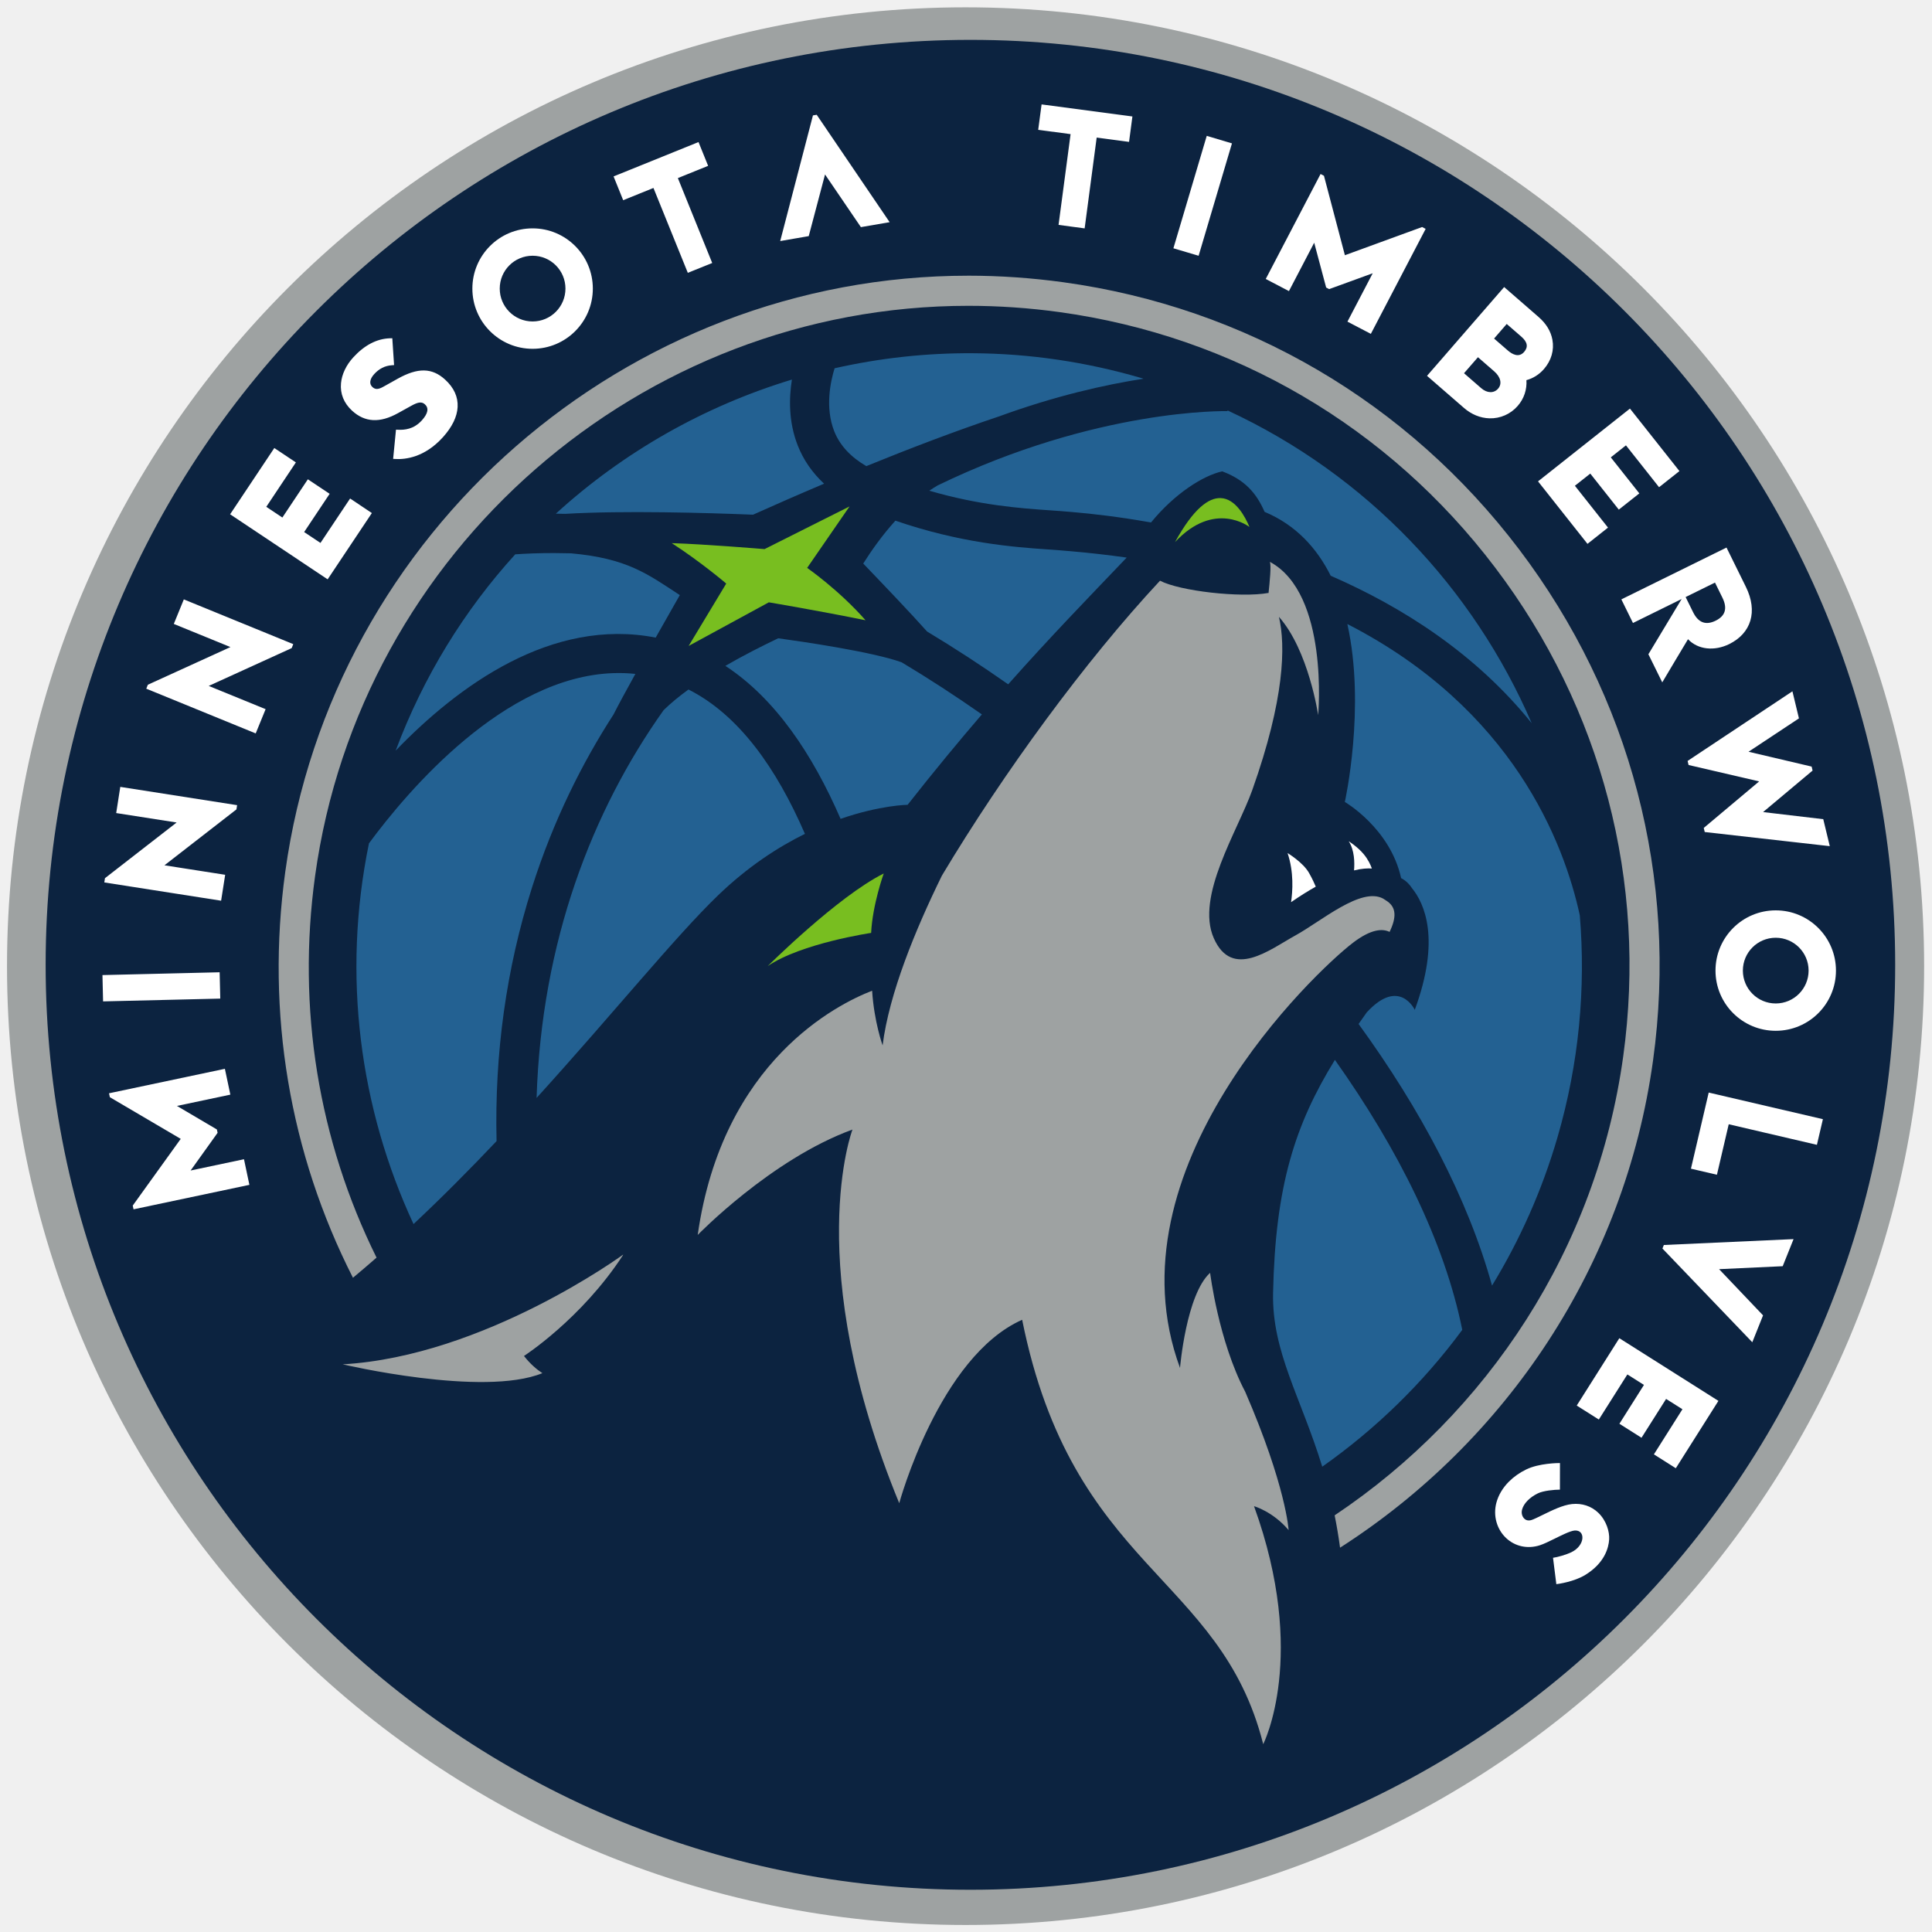
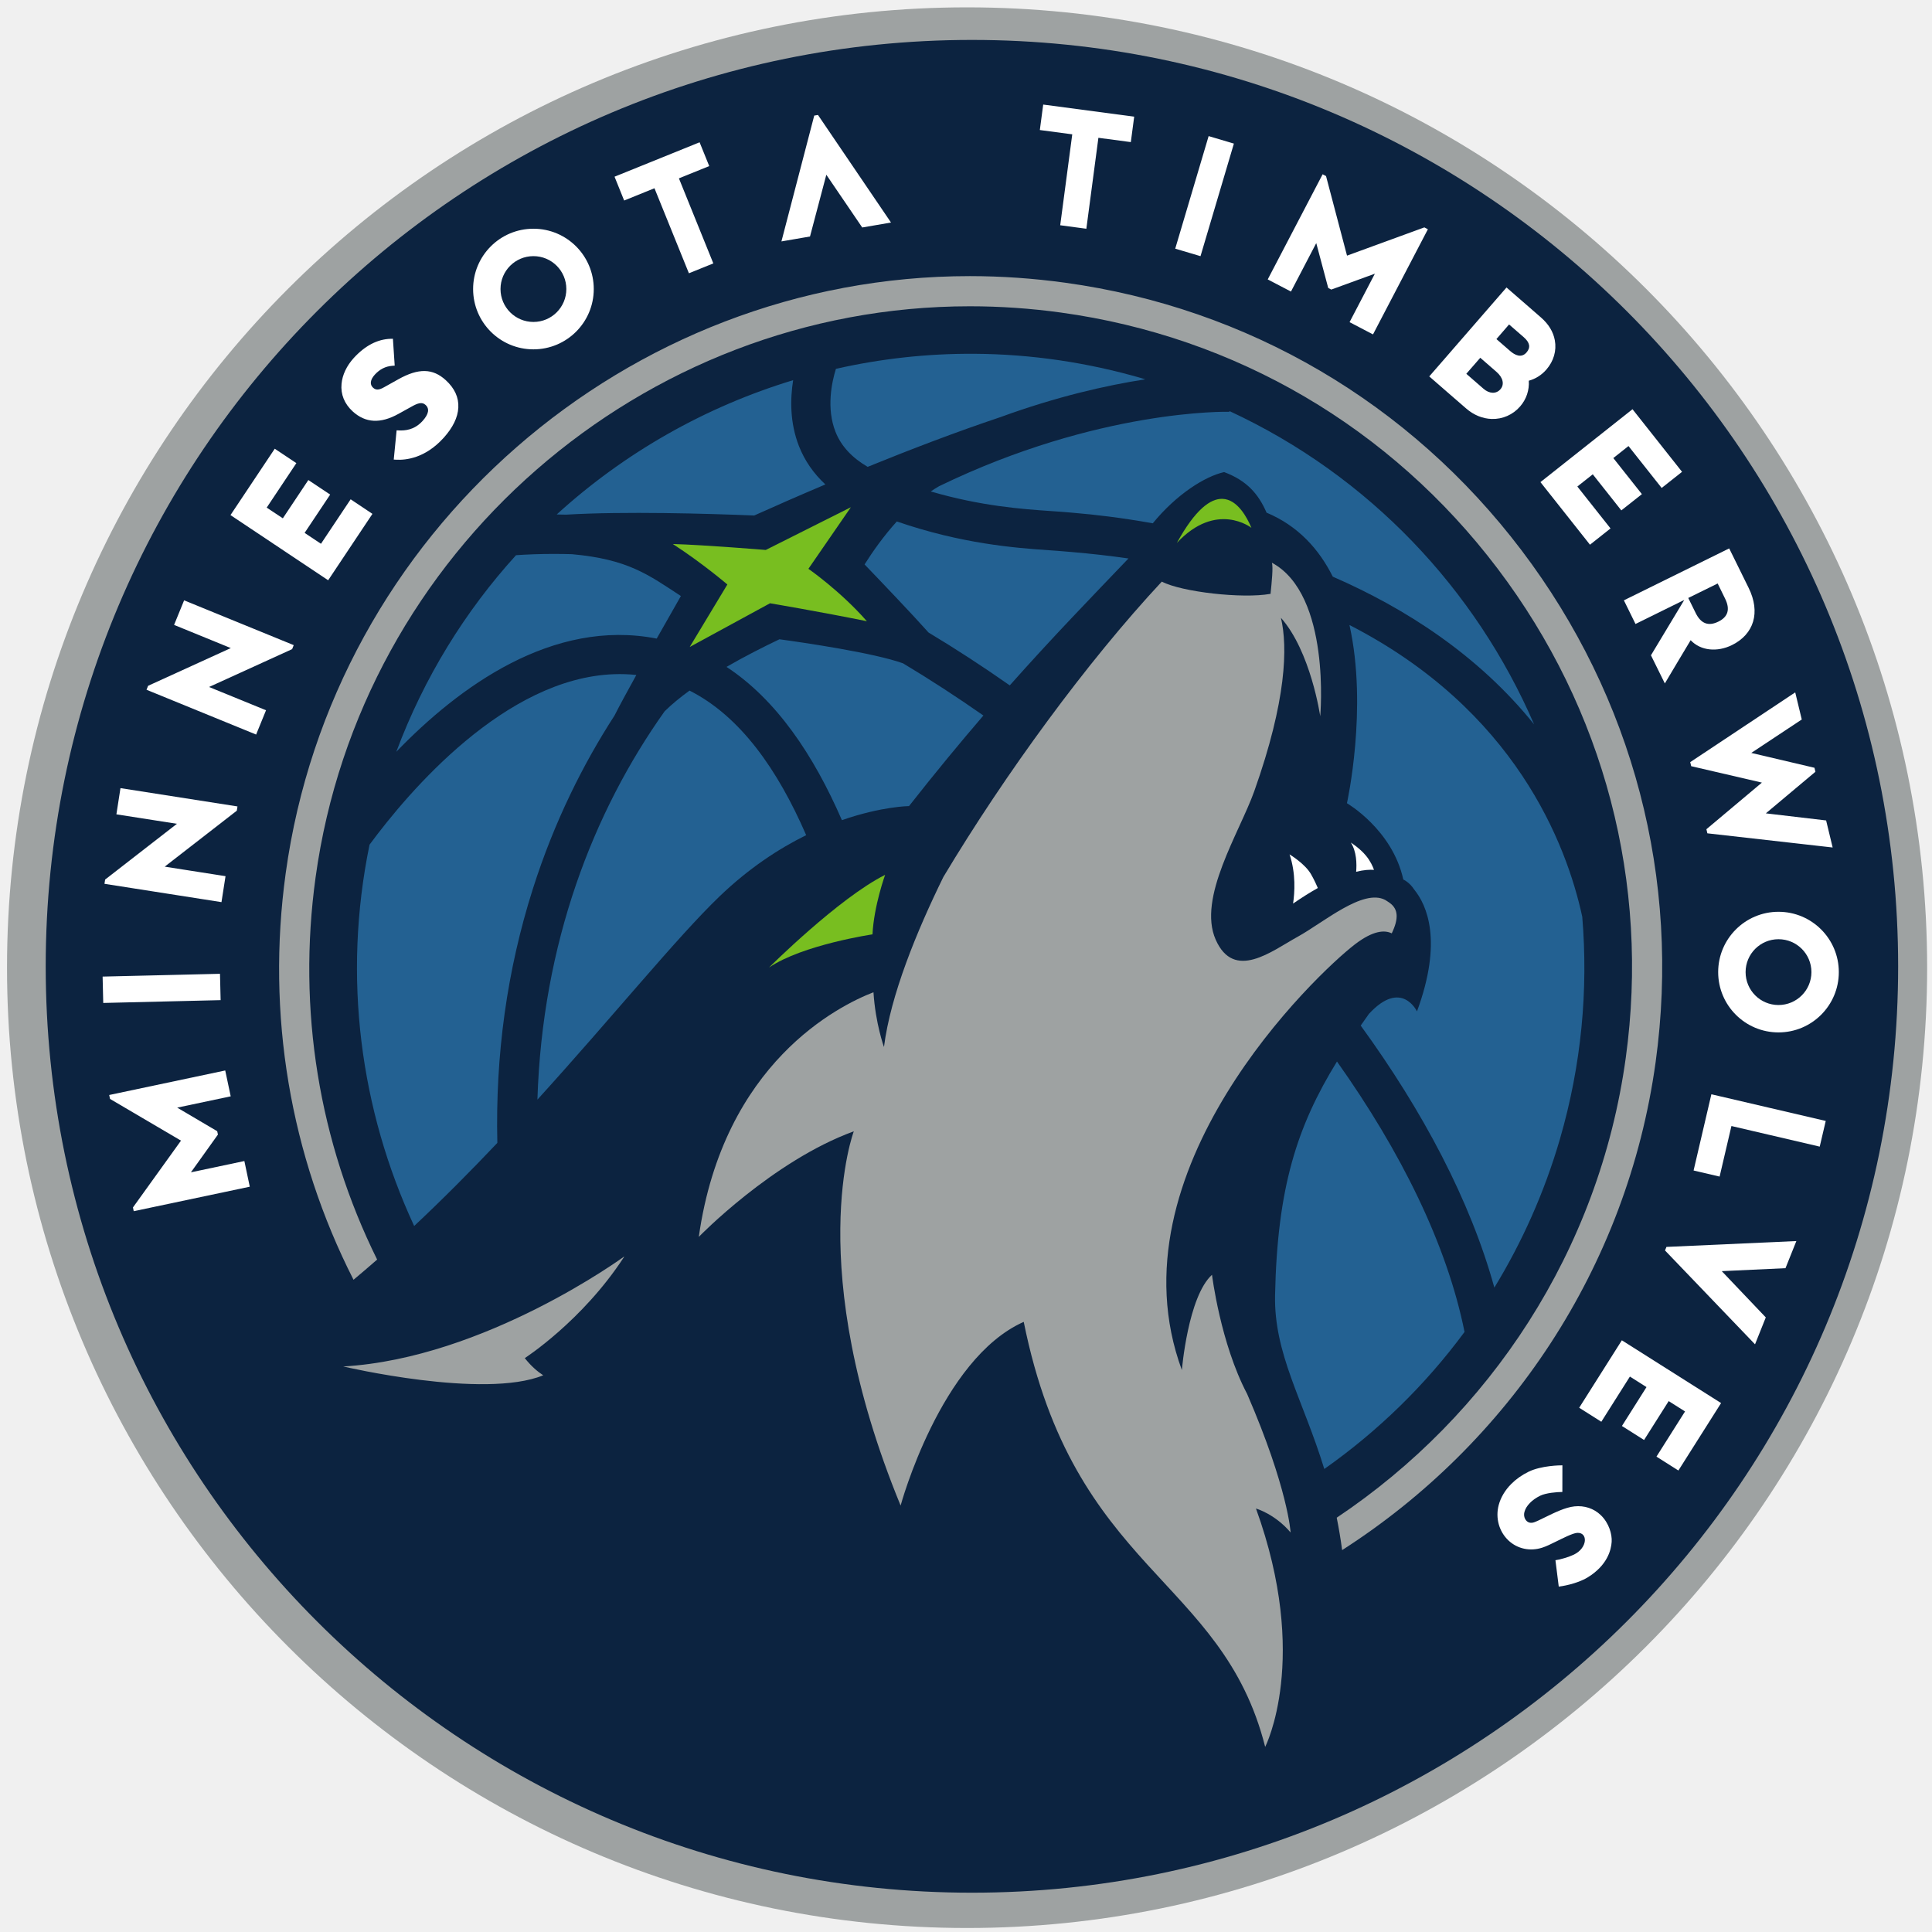
- <svg xmlns="http://www.w3.org/2000/svg" xml:space="preserve" height="269.42" viewBox="0 0 269.354 269.421" width="269.35" version="1.1">
-   <g transform="matrix(1.25 0 0 -1.25 -248.16 827.57)">
-     <g>
-       <ellipse rx="106.94" ry="106.97" transform="scale(1,-1)" cy="-554.27" cx="306.25" fill="#9ea2a2" />
-       <ellipse rx="103.17" ry="103.19" transform="scale(1,-1)" cy="-554.42" cx="306.79" fill="#0c2340" />
-       <path d="m307.05 622.65c-5.236 0.031-10.403-0.546-15.411-1.678-0.461-1.489-1.086-4.393-0.039-7.033 0.631-1.591 1.854-2.881 3.577-3.884 4.726 1.924 9.856 3.891 14.805 5.547 6.25 2.281 11.802 3.537 16.117 4.203-0.116 0.032-0.226 0.074-0.341 0.106-3.07 0.893-6.149 1.562-9.227 2.016-3.173 0.467-6.34 0.705-9.481 0.723zm-20.175-2.939c-9.768-2.963-18.784-8.075-26.336-14.961 0.33 0 0.701-0.011 1.05-0.019 6.473 0.383 15.685 0.119 20.95-0.094 2.222 0.999 4.926 2.187 7.927 3.459-1.306 1.213-2.3 2.632-2.944 4.272-1.02 2.603-0.98 5.247-0.647 7.342zm48.6-3.442-0.003-0.08c-0.188 0.005-14.558 0.334-32.344-8.291-0.313-0.182-0.621-0.378-0.923-0.584 5.572-1.631 10.174-1.965 13.48-2.191 0.778-0.054 1.47-0.101 2.07-0.158l0.494-0.042c2.147-0.182 5.151-0.524 8.688-1.156 2.63 3.222 5.807 5.23 7.945 5.705 2.523-0.945 3.811-2.418 4.728-4.519 3.494-1.466 5.834-4.045 7.375-7.128 8.086-3.521 16.214-8.734 22.427-16.455-6.51 15.054-18.367 27.686-33.936 34.898zm-37.052-12.297c-1.471-1.626-2.681-3.343-3.591-4.786 1.847-1.921 5.375-5.614 7.123-7.581 3.019-1.817 6.047-3.786 9.05-5.891 4.781 5.383 9.029 9.751 13.219 14.136-2.035 0.29-4.143 0.532-6.341 0.72l-0.545 0.045c-0.566 0.057-1.221 0.099-1.953 0.15-3.765 0.254-9.749 0.719-16.962 3.206zm-38.034-3.616c-1.758 0.003-3.249-0.062-4.38-0.141-5.668-6.237-10.237-13.613-13.339-21.9 6.948 7.211 17.399 14.879 29.008 12.609 0.918 1.629 1.847 3.261 2.692 4.742-3.626 2.377-5.891 4.1-12.138 4.661-0.642 0.018-1.258 0.027-1.844 0.028zm88.453-7.917c2.074-9.293-0.28-19.85-0.28-19.85s5.053-2.925 6.28-8.502c0.005-0.003 0.674-0.287 1.205-1.108 1.412-1.732 3.213-5.726 0.317-13.581 0 0-1.718 3.666-5.355-0.281-0.314-0.437-0.616-0.87-0.914-1.297 6.926-9.531 12.202-19.478 14.888-29.188 3.081 5.051 5.566 10.58 7.3 16.534 2.412 8.287 3.167 16.66 2.491 24.778-1.758 8.107-7.485 23.04-25.931 32.494zm-63.494-1.589c-1.87-0.894-3.92-1.935-5.895-3.078 5.563-3.649 9.703-9.82 12.853-17.069 4.423 1.535 7.477 1.567 7.477 1.567 2.971 3.778 5.713 7.093 8.287 10.087-2.973 2.079-5.965 4.024-8.95 5.811-3.274 1.178-11.091 2.313-13.772 2.681zm-18.389-3.889c-12.171-0.406-22.927-13.106-27.269-18.991-3.035-14.77-1.021-29.574 4.972-42.473 3.22 3.018 6.317 6.142 9.264 9.255-0.231 9.803 1.085 19.255 3.953 28.288 2.407 7.572 5.646 13.972 9.094 19.306 0.524 1.034 1.399 2.653 2.438 4.528-0.822 0.088-1.64 0.115-2.452 0.087zm8.377-1.827c-1.041-0.755-1.983-1.528-2.775-2.306-7.957-11.193-13.622-25.81-14.17-43.258 8.499 9.357 15.493 18.027 20.264 22.619 3.306 3.177 6.647 5.351 9.672 6.841-3.164 7.296-7.342 13.257-12.991 16.105zm72.117-41.319c-4.457-7.242-6.648-14.055-6.897-26.008-0.137-6.548 3.09-11.592 5.486-19.377 5.936 4.181 11.23 9.314 15.62 15.266-1.973 9.776-7.111 20.113-14.209 30.119z" fill="#236192" />
-       <path d="m334.69 606.49c-1.314 0.038-3.002-1.139-5.072-4.909 4.417 4.731 8.305 1.683 8.305 1.683-0.473 1.123-1.543 3.178-3.233 3.227zm-41.386-0.934-9.48-4.758s-6.785 0.56-10.352 0.664c3.253-2.098 6.077-4.509 6.077-4.509l-4.195-6.959 8.947 4.866s5.646-0.951 10.788-2c-2.938 3.357-6.513 5.841-6.513 5.841l4.728 6.856zm3.816-40.947c-5.167-2.582-12.937-10.327-12.937-10.327 3.746 2.549 11.531 3.698 11.531 3.698 0.161 3.194 1.406 6.628 1.406 6.628z" fill="#78be20" />
-       <path d="m306.56 631.3c-38.221 0-70.98-28.596-76.208-66.511-2.171-15.744 0.498-31.412 7.553-45.283 0.883 0.735 1.762 1.487 2.631 2.248-6.473 13.085-8.896 27.796-6.856 42.577 4.997 36.265 36.328 63.609 72.88 63.609 3.368 0 6.782-0.234 10.147-0.698 19.461-2.683 36.73-12.805 48.625-28.506 11.896-15.698 16.971-35.063 14.287-54.523-2.96-21.474-15.154-39.817-32.194-51.211 0.23-1.143 0.434-2.346 0.603-3.609 18.474 11.84 31.75 31.387 34.919 54.361 2.804 20.349-2.503 40.597-14.941 57.011-12.438 16.415-30.492 26.999-50.841 29.803-3.516 0.485-7.085 0.733-10.606 0.733zm33.645-31.925c0.153-0.48-0.019-2.168-0.156-3.497 0 0-0.012 0.02-0.02 0.028-3.084-0.56-9.882 0.208-12.087 1.366-8.359-8.966-17.472-21.439-24.331-32.897-2.973-6.057-5.89-13.166-6.617-18.941 0 0-0.947 2.612-1.17 6.095-3.797-1.466-16.696-7.805-19.458-27.247 0 0 8.201 8.46 17.266 11.758 0 0-5.742-15.037 5.217-41.684 0 0 4.436 16.341 13.713 20.462 5.619-27.903 22.09-28.359 26.894-47.345 0 0 5.032 9.835-1.025 26.55 0 0 2.09-0.581 3.859-2.669 0 0-0.275 4.888-4.845 15.438-2.978 5.648-3.913 13.267-3.913 13.267-2.675-2.423-3.358-10.611-3.358-10.611-8.177 22.185 15.032 44.168 19.267 47.412 2.069 1.586 3.342 1.61 4.112 1.231 0.796 1.65 0.725 2.709-0.233 3.398 0 0-0.405 0.276-0.494 0.322-2.463 1.315-6.878-2.516-9.759-4.102-2.88-1.586-7.078-4.967-9.128-0.311-2.05 4.656 2.665 11.939 4.297 16.52 3.603 10.133 3.735 16.096 2.973 19.323 3.33-3.759 4.377-10.967 4.377-10.967s1.238 13.534-5.38 17.098zm-72.152-77.281s-15.472-11.338-31.294-12.245c0 0 15.658-3.689 22.278-0.984-0.636 0.416-1.347 1.016-2.053 1.916 0 0 6.395 4.117 11.034 11.231 0.009 0.026 0.024 0.056 0.034 0.083z" fill="#9ea2a2" />
-       <path d="m314.73 650.41-0.377-2.837 3.612-0.48-1.342-10.127 2.911-0.388 1.342 10.13 3.612-0.48 0.375 2.836-10.134 1.345zm-25.088-1.158-0.419-0.07-3.653-14.017 3.183 0.55 1.819 6.878 4-5.875 3.206 0.553-8.136 11.981zm43.513-2.353-3.719-12.541 2.814-0.834 3.719 12.538-2.814 0.838zm-56.7-0.691-9.475-3.834 1.072-2.652 3.377 1.366 3.834-9.469 2.722 1.098-3.833 9.473 3.377 1.366-1.073 2.652zm69.4-3.562-6.116-11.711 2.587-1.353 2.817 5.397 1.334-4.998 0.337-0.178 4.858 1.769-2.819-5.397 2.611-1.364 6.114 11.712-0.395 0.206-8.614-3.145-2.32 8.798-0.017 0.064-0.378 0.2zm-87.909-6.066c-3.711 0-6.719-3.007-6.719-6.719s3.007-6.717 6.719-6.717 6.72 3.006 6.72 6.717-3.009 6.719-6.72 6.719zm0-3.053c2.026 0 3.666-1.64 3.666-3.666 0-2.023-1.64-3.667-3.666-3.667s-3.666 1.644-3.666 3.667c0 2.026 1.64 3.666 3.666 3.666zm108.39-3.494-1.916-2.205-1.306-1.503-0.105-0.12-1.809-2.083-1.553-1.791-1.917-2.203 2.205-1.916 1.913-1.661c0.837-0.728 1.819-1.13 2.842-1.163 1.21-0.037 2.365 0.469 3.164 1.392 0.701 0.805 1.035 1.823 0.966 2.867 0.738 0.199 1.416 0.619 1.953 1.236 0.824 0.947 1.16 2.114 0.945 3.275-0.174 0.945-0.695 1.801-1.548 2.541l-1.628 1.417-2.205 1.916zm0.287-4.119 1.631-1.417c0.685-0.595 0.787-1.151 0.312-1.698-0.583-0.671-1.312-0.285-1.822 0.158l-1.533 1.331 1.411 1.627zm-124.33-1.592-0.258-0.005c-1.462-0.044-2.841-0.761-4.097-2.13-0.792-0.866-1.276-1.889-1.367-2.884-0.11-1.165 0.32-2.226 1.241-3.069 1.425-1.304 3.099-1.392 5.12-0.266l1.406 0.778c0.729 0.41 1.201 0.566 1.591 0.206 0.467-0.423 0.354-1.024-0.33-1.784-0.005-0.008-0.011-0.017-0.02-0.022-0.906-0.988-1.931-1.062-2.623-1.033l-0.25 0.011-0.319-3.261 0.277-0.014c1.087-0.058 3.215 0.176 5.233 2.384 0.019 0.022 0.037 0.042 0.056 0.061 1.025 1.141 1.571 2.27 1.628 3.356 0.059 1.13-0.41 2.155-1.392 3.055-1.457 1.333-3.043 1.36-5.3 0.097l-1.575-0.88c-0.58-0.328-0.915-0.341-1.238-0.044-0.378 0.347-0.308 0.88 0.186 1.428 0.003 0.003 0.003 0.005 0.005 0.008 0.566 0.617 1.188 0.934 1.964 0.995l0.261 0.019-0.198 2.992zm121.12-2.117 1.8-1.564c0.741-0.641 0.915-1.406 0.445-1.945-0.47-0.537-1.227-0.515-1.887 0.059l-1.913 1.664 1.555 1.786zm16.958-5.731-10.256-8.119 5.517-6.972 2.289 1.812-3.694 4.669 1.717 1.358 3.181-4.019 2.291 1.811-3.183 4.019 1.691 1.339 3.694-4.669 2.272 1.798-5.519 6.972zm-151.24-4.398-4.931-7.395 10.881-7.256 4.933 7.395-2.428 1.622-3.305-4.955-1.822 1.212 2.845 4.267-2.43 1.62-2.844-4.266-1.795 1.195 3.303 4.955-2.408 1.605zm162.01-11.106-11.73-5.781 1.295-2.634 5.43 2.675-3.709-6.164 1.547-3.136s2.683 4.518 2.873 4.816c1.122-1.187 2.965-1.347 4.597-0.545 2.447 1.208 3.218 3.631 1.858 6.388l-2.161 4.383zm-1.284-3.908 0.828-1.683c0.593-1.205 0.314-2.04-0.752-2.566-1.079-0.532-1.929-0.252-2.522 0.953l-0.83 1.683 3.275 1.613zm-170.82-1.873-1.119-2.739 6.319-2.581-9.213-4.202-0.178-0.441 12.209-4.991 1.106 2.706-6.348 2.592 9.255 4.219 0.178 0.444-12.209 4.992zm179.46-10.255-11.697-7.769 0.109-0.453 7.875-1.83-6.181-5.191 0.109-0.456 13.952-1.578-0.728 3.011-6.714 0.792 5.523 4.631-0.106 0.444-7.039 1.655 5.623 3.723-0.727 3.02zm-186.55-10.664-0.455-2.92 6.742-1.053-7.997-6.213-0.072-0.473 13.031-2.039 0.453 2.891-6.773 1.059 8.03 6.236 0.075 0.473-13.034 2.039zm137.05-6.066c0.644-0.996 0.666-2.372 0.591-3.252 0.864 0.213 1.51 0.245 1.991 0.213-0.142 0.396-0.411 0.991-0.894 1.578-0.687 0.835-1.688 1.461-1.688 1.461zm-6.825-1.317c0.719-2.128 0.566-4.282 0.392-5.477 1.006 0.693 1.921 1.264 2.755 1.731-0.152 0.362-0.386 0.88-0.741 1.508-0.665 1.195-2.406 2.237-2.406 2.237zm54.461-6.392c-3.711 0-6.719-3.009-6.719-6.72 0-3.711 3.007-6.716 6.719-6.716 3.711 0 6.72 3.004 6.72 6.716 0 3.711-3.009 6.72-6.72 6.72zm0-3.055c2.026 0 3.667-1.64 3.667-3.666 0-2.023-1.641-3.666-3.667-3.666s-3.666 1.642-3.666 3.666c0 2.026 1.64 3.666 3.666 3.666zm-173.6-3.852-13.075-0.313 0.07-2.936 13.073 0.312-0.069 2.936zm0.583-10.77-12.925-2.731 0.094-0.438 7.905-4.647-5.314-7.388-0.039-0.053 0.089-0.419 12.925 2.73-0.603 2.858-5.955-1.258 3.011 4.206-0.081 0.375-4.455 2.625 5.958 1.258-0.609 2.881zm165.54-2.65-1.981-8.492 2.898-0.677 1.316 5.633 9.838-2.295 0.669 2.861-12.739 2.97zm9.466-16.35-14.47-0.655-0.158-0.395 10.025-10.455 1.2 2.998-4.905 5.155 7.097 0.33 1.211 3.022zm-19.437-11.055-4.753-7.514 2.466-1.559 3.184 5.031 1.85-1.169-2.739-4.334 2.466-1.561 2.744 4.333 1.822-1.152-3.183-5.033 2.444-1.547 4.753 7.514-11.053 6.991zm-6.623-13.927c-0.234 0-2.33-0.017-3.761-0.713-0.751-0.364-1.405-0.829-1.939-1.366-0.684-0.687-1.167-1.494-1.395-2.353-0.378-1.438 0.038-2.943 1.084-3.933 1.006-0.947 2.417-1.248 3.781-0.803 0.45 0.147 0.977 0.406 1.586 0.706 0.716 0.351 1.798 0.907 2.297 0.936 1.204 0.071 1.175-1.663-0.366-2.417-0.572-0.276-1.551-0.562-2.061-0.627l0.369-2.944c0.201 0.024 1.982 0.265 3.248 1.045 2.165 1.337 2.588 3.043 2.644 3.942 0.057 0.848-0.298 2.1-1.212 2.98-0.773 0.743-1.815 1.087-2.931 0.972-1.026-0.107-2.232-0.702-3.297-1.225-0.467-0.228-0.947-0.465-1.2-0.548-0.329-0.107-0.608-0.061-0.822 0.141-0.201 0.19-0.372 0.556-0.252 1.016 0.183 0.684 0.84 1.361 1.761 1.809 0.617 0.301 1.838 0.414 2.461 0.414l0.005 2.967z" fill="#fff" />
-     </g>
+ <svg xmlns="http://www.w3.org/2000/svg" width="300px" height="300px" viewBox="0 0 300 300" version="1.1">
+   <g id="surface1">
+     <path style=" stroke:none;fill-rule:nonzero;fill:rgb(61.961%,63.529%,63.529%);fill-opacity:1;" d="M 299.246 150.258 C 299.246 67.902 232.5 1.141 150.168 1.141 C 67.836 1.141 1.09 67.902 1.09 150.258 C 1.09 232.613 67.836 299.379 150.168 299.379 C 232.5 299.379 299.246 232.613 299.246 150.258 Z M 299.246 150.258 " />
+     <path style=" stroke:none;fill-rule:nonzero;fill:rgb(4.706%,13.725%,25.098%);fill-opacity:1;" d="M 294.742 150.051 C 294.742 70.605 230.352 6.199 150.922 6.199 C 71.488 6.199 7.098 70.605 7.098 150.051 C 7.098 229.496 71.488 293.898 150.922 293.898 C 230.352 293.898 294.742 229.496 294.742 150.051 Z M 294.742 150.051 " />
+     <path style=" stroke:none;fill-rule:nonzero;fill:rgb(13.725%,38.039%,57.255%);fill-opacity:1;" d="M 151.281 54.934 C 143.984 54.891 136.781 55.695 129.801 57.273 C 129.156 59.352 128.285 63.398 129.746 67.078 C 130.625 69.297 132.328 71.094 134.73 72.492 C 141.32 69.812 148.469 67.07 155.371 64.762 C 164.082 61.582 171.82 59.828 177.836 58.902 C 177.676 58.855 177.523 58.797 177.363 58.754 C 173.082 57.508 168.789 56.578 164.5 55.945 C 160.078 55.293 155.664 54.961 151.281 54.934 Z M 123.16 59.031 C 109.543 63.164 96.973 70.289 86.445 79.887 C 86.906 79.887 87.422 79.902 87.91 79.914 C 96.934 79.379 109.773 79.75 117.113 80.047 C 120.211 78.652 123.98 76.996 128.164 75.223 C 126.344 73.531 124.957 71.555 124.059 69.266 C 122.641 65.641 122.695 61.953 123.16 59.031 Z M 190.906 63.832 L 190.902 63.941 C 190.641 63.934 170.609 63.477 145.816 75.5 C 145.379 75.754 144.949 76.027 144.527 76.312 C 152.297 78.586 158.711 79.055 163.32 79.367 C 164.406 79.441 165.367 79.508 166.207 79.586 L 166.895 79.648 C 169.887 79.898 174.074 80.375 179.004 81.258 C 182.672 76.766 187.102 73.969 190.082 73.305 C 193.598 74.621 195.395 76.676 196.672 79.605 C 201.543 81.648 204.805 85.242 206.953 89.543 C 218.223 94.449 229.555 101.719 238.215 112.48 C 229.141 91.496 212.613 73.887 190.91 63.832 Z M 139.258 80.973 C 137.207 83.238 135.52 85.633 134.25 87.645 C 136.824 90.324 141.742 95.473 144.18 98.215 C 148.391 100.746 152.613 103.492 156.797 106.426 C 163.461 98.922 169.383 92.832 175.227 86.719 C 172.387 86.312 169.449 85.977 166.387 85.715 L 165.625 85.652 C 164.836 85.574 163.922 85.516 162.902 85.441 C 157.652 85.086 149.312 84.441 139.258 80.973 Z M 86.234 86.012 C 83.785 86.008 81.707 86.102 80.129 86.211 C 72.23 94.902 65.859 105.188 61.535 116.738 C 71.223 106.688 85.789 95.996 101.973 99.16 C 103.254 96.891 104.547 94.617 105.727 92.551 C 100.672 89.238 97.516 86.836 88.805 86.055 C 87.91 86.027 87.051 86.016 86.234 86.016 Z M 209.543 97.051 C 212.434 110.004 209.152 124.723 209.152 124.723 C 209.152 124.723 216.195 128.797 217.906 136.574 C 217.914 136.578 218.848 136.973 219.586 138.117 C 221.555 140.531 224.066 146.102 220.027 157.051 C 220.027 157.051 217.633 151.938 212.562 157.441 C 212.125 158.051 211.703 158.656 211.289 159.25 C 220.945 172.535 228.301 186.402 232.043 199.938 C 236.34 192.898 239.801 185.191 242.219 176.891 C 245.582 165.336 246.633 153.664 245.691 142.348 C 243.242 131.047 235.258 110.23 209.543 97.051 Z M 121.031 99.266 C 118.422 100.512 115.566 101.961 112.812 103.555 C 120.566 108.645 126.336 117.246 130.73 127.352 C 136.895 125.211 141.152 125.168 141.152 125.168 C 145.293 119.898 149.117 115.277 152.703 111.105 C 148.559 108.207 144.387 105.496 140.227 103.004 C 135.664 101.363 124.766 99.777 121.031 99.266 Z M 95.395 104.688 C 78.43 105.254 63.434 122.957 57.383 131.16 C 53.148 151.75 55.957 172.387 64.312 190.371 C 68.801 186.16 73.117 181.809 77.227 177.469 C 76.906 163.801 78.738 150.625 82.738 138.035 C 86.094 127.477 90.609 118.555 95.414 111.121 C 96.145 109.68 97.363 107.422 98.812 104.809 C 97.664 104.688 96.527 104.648 95.395 104.688 Z M 107.07 107.234 C 105.621 108.285 104.309 109.363 103.203 110.449 C 92.113 126.051 84.215 146.43 83.449 170.75 C 95.297 157.707 105.047 145.621 111.699 139.219 C 116.309 134.789 120.965 131.762 125.184 129.684 C 120.77 119.512 114.945 111.203 107.07 107.234 Z M 207.605 164.832 C 201.391 174.93 198.34 184.426 197.992 201.09 C 197.801 210.215 202.297 217.25 205.637 228.102 C 213.914 222.273 221.293 215.117 227.414 206.82 C 224.664 193.191 217.5 178.781 207.605 164.832 Z M 207.605 164.832 " />
+     <path style=" stroke:none;fill-rule:nonzero;fill:rgb(47.059%,74.51%,12.549%);fill-opacity:1;" d="M 189.812 77.461 C 187.98 77.41 185.629 79.051 182.742 84.305 C 188.902 77.711 194.32 81.961 194.32 81.961 C 193.66 80.395 192.168 77.531 189.812 77.461 Z M 132.121 78.766 L 118.906 85.398 C 118.906 85.398 109.445 84.617 104.473 84.473 C 109.008 87.398 112.945 90.758 112.945 90.758 L 107.098 100.461 L 119.57 93.676 C 119.57 93.676 127.441 95.004 134.609 96.465 C 130.512 91.785 125.531 88.324 125.531 88.324 Z M 137.441 135.848 C 130.238 139.445 119.406 150.242 119.406 150.242 C 124.629 146.691 135.48 145.086 135.48 145.086 C 135.703 140.637 137.441 135.848 137.441 135.848 Z M 137.441 135.848 " />
+     <path style=" stroke:none;fill-rule:nonzero;fill:rgb(61.961%,63.529%,63.529%);fill-opacity:1;" d="M 150.602 42.875 C 97.32 42.875 51.652 82.742 44.363 135.594 C 41.336 157.543 45.059 179.383 54.895 198.723 C 56.125 197.695 57.348 196.648 58.562 195.586 C 49.539 177.344 46.16 156.84 49.004 136.234 C 55.969 85.68 99.645 47.559 150.602 47.559 C 155.297 47.559 160.055 47.887 164.746 48.535 C 191.875 52.273 215.949 66.383 232.531 88.273 C 249.113 110.156 256.188 137.152 252.445 164.277 C 248.32 194.215 231.32 219.785 207.566 235.668 C 207.887 237.262 208.172 238.938 208.406 240.699 C 234.16 224.195 252.668 196.945 257.086 164.918 C 260.996 136.551 253.598 108.324 236.258 85.445 C 218.918 62.562 193.75 47.805 165.383 43.898 C 160.48 43.223 155.508 42.875 150.598 42.875 Z M 197.5 87.383 C 197.715 88.051 197.477 90.402 197.285 92.258 C 197.285 92.258 197.266 92.227 197.254 92.215 C 192.957 92.996 183.48 91.926 180.406 90.312 C 168.754 102.812 156.051 120.199 146.488 136.172 C 142.344 144.617 138.277 154.527 137.262 162.578 C 137.262 162.578 135.941 158.934 135.633 154.078 C 130.34 156.121 112.355 164.961 108.508 192.062 C 108.508 192.062 119.941 180.27 132.578 175.672 C 132.578 175.672 124.57 196.633 139.848 233.781 C 139.848 233.781 146.031 211 158.965 205.258 C 166.797 244.152 189.758 244.789 196.457 271.258 C 196.457 271.258 203.473 257.547 195.027 234.246 C 195.027 234.246 197.941 235.055 200.406 237.965 C 200.406 237.965 200.023 231.152 193.652 216.445 C 189.5 208.57 188.199 197.949 188.199 197.949 C 184.469 201.328 183.52 212.742 183.52 212.742 C 172.117 181.816 204.473 151.172 210.379 146.648 C 213.262 144.438 215.035 144.402 216.109 144.93 C 217.219 142.629 217.121 141.156 215.785 140.195 C 215.785 140.195 215.223 139.809 215.098 139.746 C 211.664 137.914 205.508 143.254 201.492 145.465 C 197.477 147.676 191.625 152.387 188.766 145.898 C 185.91 139.406 192.48 129.254 194.758 122.867 C 199.781 108.742 199.965 100.43 198.902 95.93 C 203.547 101.172 205.004 111.219 205.004 111.219 C 205.004 111.219 206.73 92.352 197.504 87.383 Z M 96.918 195.113 C 96.918 195.113 75.352 210.918 53.297 212.184 C 53.297 212.184 75.121 217.324 84.352 213.555 C 83.465 212.977 82.473 212.137 81.488 210.887 C 81.488 210.887 90.402 205.145 96.871 195.227 C 96.883 195.191 96.906 195.152 96.918 195.113 Z M 96.918 195.113 " />
+     <path style=" stroke:none;fill-rule:nonzero;fill:rgb(100%,100%,100%);fill-opacity:1;" d="M 161.988 16.238 L 161.465 20.191 L 166.5 20.859 L 164.629 34.977 L 168.688 35.52 L 170.559 21.398 L 175.594 22.066 L 176.117 18.113 Z M 127.016 17.852 L 126.434 17.949 L 121.34 37.488 L 125.777 36.723 L 128.312 27.133 L 133.887 35.324 L 138.355 34.555 Z M 187.676 21.133 L 182.488 38.613 L 186.414 39.777 L 191.598 22.297 Z M 108.633 22.094 L 95.426 27.438 L 96.918 31.137 L 101.625 29.23 L 106.973 42.434 L 110.766 40.902 L 105.422 27.695 L 110.129 25.789 Z M 205.379 27.059 L 196.852 43.387 L 200.461 45.273 L 204.387 37.75 L 206.246 44.715 L 206.719 44.965 L 213.488 42.5 L 209.559 50.023 L 213.199 51.926 L 221.723 35.598 L 221.172 35.309 L 209.164 39.695 L 205.93 27.43 L 205.906 27.34 L 205.379 27.062 Z M 82.832 35.516 C 77.656 35.516 73.465 39.707 73.465 44.883 C 73.465 50.055 77.656 54.246 82.832 54.246 C 88.004 54.246 92.199 50.055 92.199 44.883 C 92.199 39.707 88.004 35.516 82.832 35.516 Z M 82.832 39.773 C 85.656 39.773 87.941 42.059 87.941 44.883 C 87.941 47.703 85.656 49.992 82.832 49.992 C 80.008 49.992 77.719 47.703 77.719 44.883 C 77.719 42.059 80.008 39.773 82.832 39.773 Z M 233.93 44.641 L 231.258 47.715 L 229.438 49.812 L 229.293 49.98 L 226.77 52.883 L 224.605 55.379 L 221.934 58.449 L 225.004 61.121 L 227.672 63.434 C 228.84 64.449 230.207 65.012 231.633 65.055 C 233.32 65.109 234.93 64.402 236.043 63.113 C 237.02 61.992 237.488 60.574 237.391 59.117 C 238.418 58.84 239.363 58.254 240.113 57.395 C 241.262 56.074 241.73 54.449 241.43 52.828 C 241.188 51.512 240.461 50.32 239.273 49.289 L 237.004 47.312 Z M 234.332 50.383 L 236.605 52.359 C 237.559 53.188 237.703 53.965 237.039 54.727 C 236.227 55.664 235.211 55.125 234.5 54.508 L 232.363 52.652 L 234.328 50.383 Z M 61.012 52.602 L 60.652 52.609 C 58.613 52.672 56.691 53.672 54.941 55.578 C 53.836 56.785 53.16 58.215 53.035 59.602 C 52.879 61.223 53.48 62.703 54.762 63.879 C 56.75 65.695 59.086 65.82 61.902 64.25 L 63.863 63.164 C 64.879 62.59 65.535 62.375 66.078 62.875 C 66.73 63.465 66.574 64.305 65.621 65.363 C 65.613 65.375 65.602 65.387 65.59 65.395 C 64.328 66.773 62.898 66.875 61.934 66.836 L 61.586 66.82 L 61.141 71.363 L 61.527 71.383 C 63.043 71.465 66.008 71.137 68.82 68.059 C 68.848 68.031 68.871 68.004 68.898 67.977 C 70.328 66.387 71.09 64.812 71.168 63.297 C 71.25 61.723 70.598 60.293 69.227 59.039 C 67.199 57.18 64.984 57.141 61.84 58.902 L 59.645 60.129 C 58.836 60.586 58.367 60.605 57.918 60.191 C 57.391 59.707 57.488 58.965 58.18 58.199 C 58.184 58.195 58.184 58.191 58.188 58.188 C 58.977 57.328 59.844 56.887 60.922 56.801 L 61.289 56.773 L 61.012 52.605 Z M 229.855 55.555 L 232.363 57.734 C 233.398 58.629 233.641 59.695 232.984 60.445 C 232.332 61.195 231.273 61.164 230.355 60.363 L 227.688 58.043 Z M 253.496 63.543 L 239.199 74.863 L 246.891 84.582 L 250.082 82.055 L 244.93 75.547 L 247.324 73.652 L 251.758 79.254 L 254.953 76.73 L 250.516 71.129 L 252.871 69.262 L 258.023 75.77 L 261.188 73.266 Z M 42.664 69.676 L 35.789 79.984 L 50.957 90.102 L 57.832 79.793 L 54.449 77.531 L 49.84 84.438 L 47.301 82.746 L 51.27 76.797 L 47.879 74.539 L 43.918 80.484 L 41.414 78.82 L 46.02 71.914 L 42.66 69.676 Z M 268.508 85.156 L 252.156 93.219 L 253.961 96.891 L 261.531 93.16 L 256.359 101.754 L 258.516 106.125 C 258.516 106.125 262.258 99.828 262.523 99.41 C 264.086 101.066 266.656 101.289 268.93 100.172 C 272.344 98.488 273.418 95.109 271.52 91.27 Z M 266.719 90.605 L 267.871 92.953 C 268.699 94.633 268.312 95.797 266.824 96.527 C 265.32 97.27 264.137 96.879 263.309 95.199 L 262.152 92.852 Z M 28.59 93.219 L 27.031 97.035 L 35.84 100.633 L 22.996 106.492 L 22.75 107.105 L 39.77 114.062 L 41.309 110.289 L 32.461 106.676 L 45.363 100.797 L 45.609 100.176 Z M 278.762 107.512 L 262.457 118.344 L 262.609 118.973 L 273.586 121.523 L 264.969 128.762 L 265.121 129.398 L 284.574 131.598 L 283.559 127.398 L 274.199 126.297 L 281.898 119.84 L 281.75 119.219 L 271.938 116.914 L 279.777 111.723 Z M 18.707 122.379 L 18.074 126.449 L 27.473 127.918 L 16.324 136.578 L 16.223 137.238 L 34.391 140.082 L 35.02 136.051 L 25.578 134.574 L 36.773 125.883 L 36.875 125.223 Z M 209.758 130.836 C 210.656 132.223 210.688 134.141 210.582 135.367 C 211.785 135.07 212.688 135.027 213.355 135.07 C 213.16 134.52 212.785 133.691 212.109 132.871 C 211.152 131.707 209.758 130.836 209.758 130.836 Z M 200.242 132.672 C 201.246 135.637 201.035 138.641 200.789 140.305 C 202.195 139.34 203.469 138.543 204.633 137.891 C 204.418 137.387 204.094 136.664 203.598 135.789 C 202.672 134.125 200.242 132.672 200.242 132.672 Z M 276.164 141.582 C 270.992 141.582 266.797 145.777 266.797 150.949 C 266.797 156.125 270.992 160.312 276.164 160.312 C 281.336 160.312 285.531 156.125 285.531 150.949 C 285.531 145.777 281.336 141.582 276.164 141.582 Z M 276.164 145.84 C 278.988 145.84 281.277 148.125 281.277 150.949 C 281.277 153.77 278.988 156.059 276.164 156.059 C 273.34 156.059 271.055 153.77 271.055 150.949 C 271.055 148.125 273.34 145.84 276.164 145.84 Z M 34.16 151.211 L 15.934 151.645 L 16.031 155.738 L 34.258 155.301 Z M 34.973 166.223 L 16.957 170.031 L 17.086 170.641 L 28.105 177.117 L 20.699 187.418 L 20.645 187.492 L 20.766 188.074 L 38.785 184.27 L 37.945 180.285 L 29.645 182.039 L 33.84 176.176 L 33.727 175.652 L 27.516 171.992 L 35.824 170.238 Z M 265.742 169.918 L 262.98 181.754 L 267.02 182.699 L 268.855 174.848 L 282.566 178.047 L 283.5 174.059 Z M 278.938 192.711 L 258.766 193.621 L 258.543 194.172 L 272.52 208.746 L 274.191 204.566 L 267.355 197.383 L 277.25 196.922 Z M 251.84 208.121 L 245.215 218.594 L 248.652 220.77 L 253.09 213.754 L 255.668 215.387 L 251.852 221.426 L 255.289 223.602 L 259.113 217.562 L 261.652 219.168 L 257.215 226.184 L 260.621 228.34 L 267.25 217.867 Z M 242.605 227.535 C 242.281 227.535 239.359 227.559 237.363 228.527 C 236.316 229.035 235.406 229.684 234.66 230.434 C 233.707 231.391 233.035 232.516 232.715 233.711 C 232.188 235.715 232.77 237.816 234.227 239.195 C 235.629 240.516 237.598 240.934 239.5 240.312 C 240.129 240.109 240.859 239.75 241.711 239.328 C 242.707 238.84 244.215 238.066 244.91 238.023 C 246.59 237.926 246.551 240.344 244.402 241.395 C 243.605 241.781 242.238 242.18 241.527 242.27 L 242.043 246.371 C 242.324 246.336 244.805 246.004 246.57 244.914 C 249.59 243.051 250.18 240.672 250.258 239.418 C 250.336 238.238 249.844 236.492 248.566 235.266 C 247.488 234.23 246.035 233.75 244.48 233.91 C 243.051 234.059 241.367 234.891 239.883 235.617 C 239.234 235.938 238.562 236.266 238.211 236.383 C 237.754 236.531 237.363 236.469 237.066 236.188 C 236.785 235.922 236.547 235.41 236.715 234.77 C 236.969 233.816 237.887 232.871 239.172 232.25 C 240.031 231.828 241.73 231.672 242.602 231.672 L 242.609 227.535 Z M 242.605 227.535 " />
  </g>
</svg>
